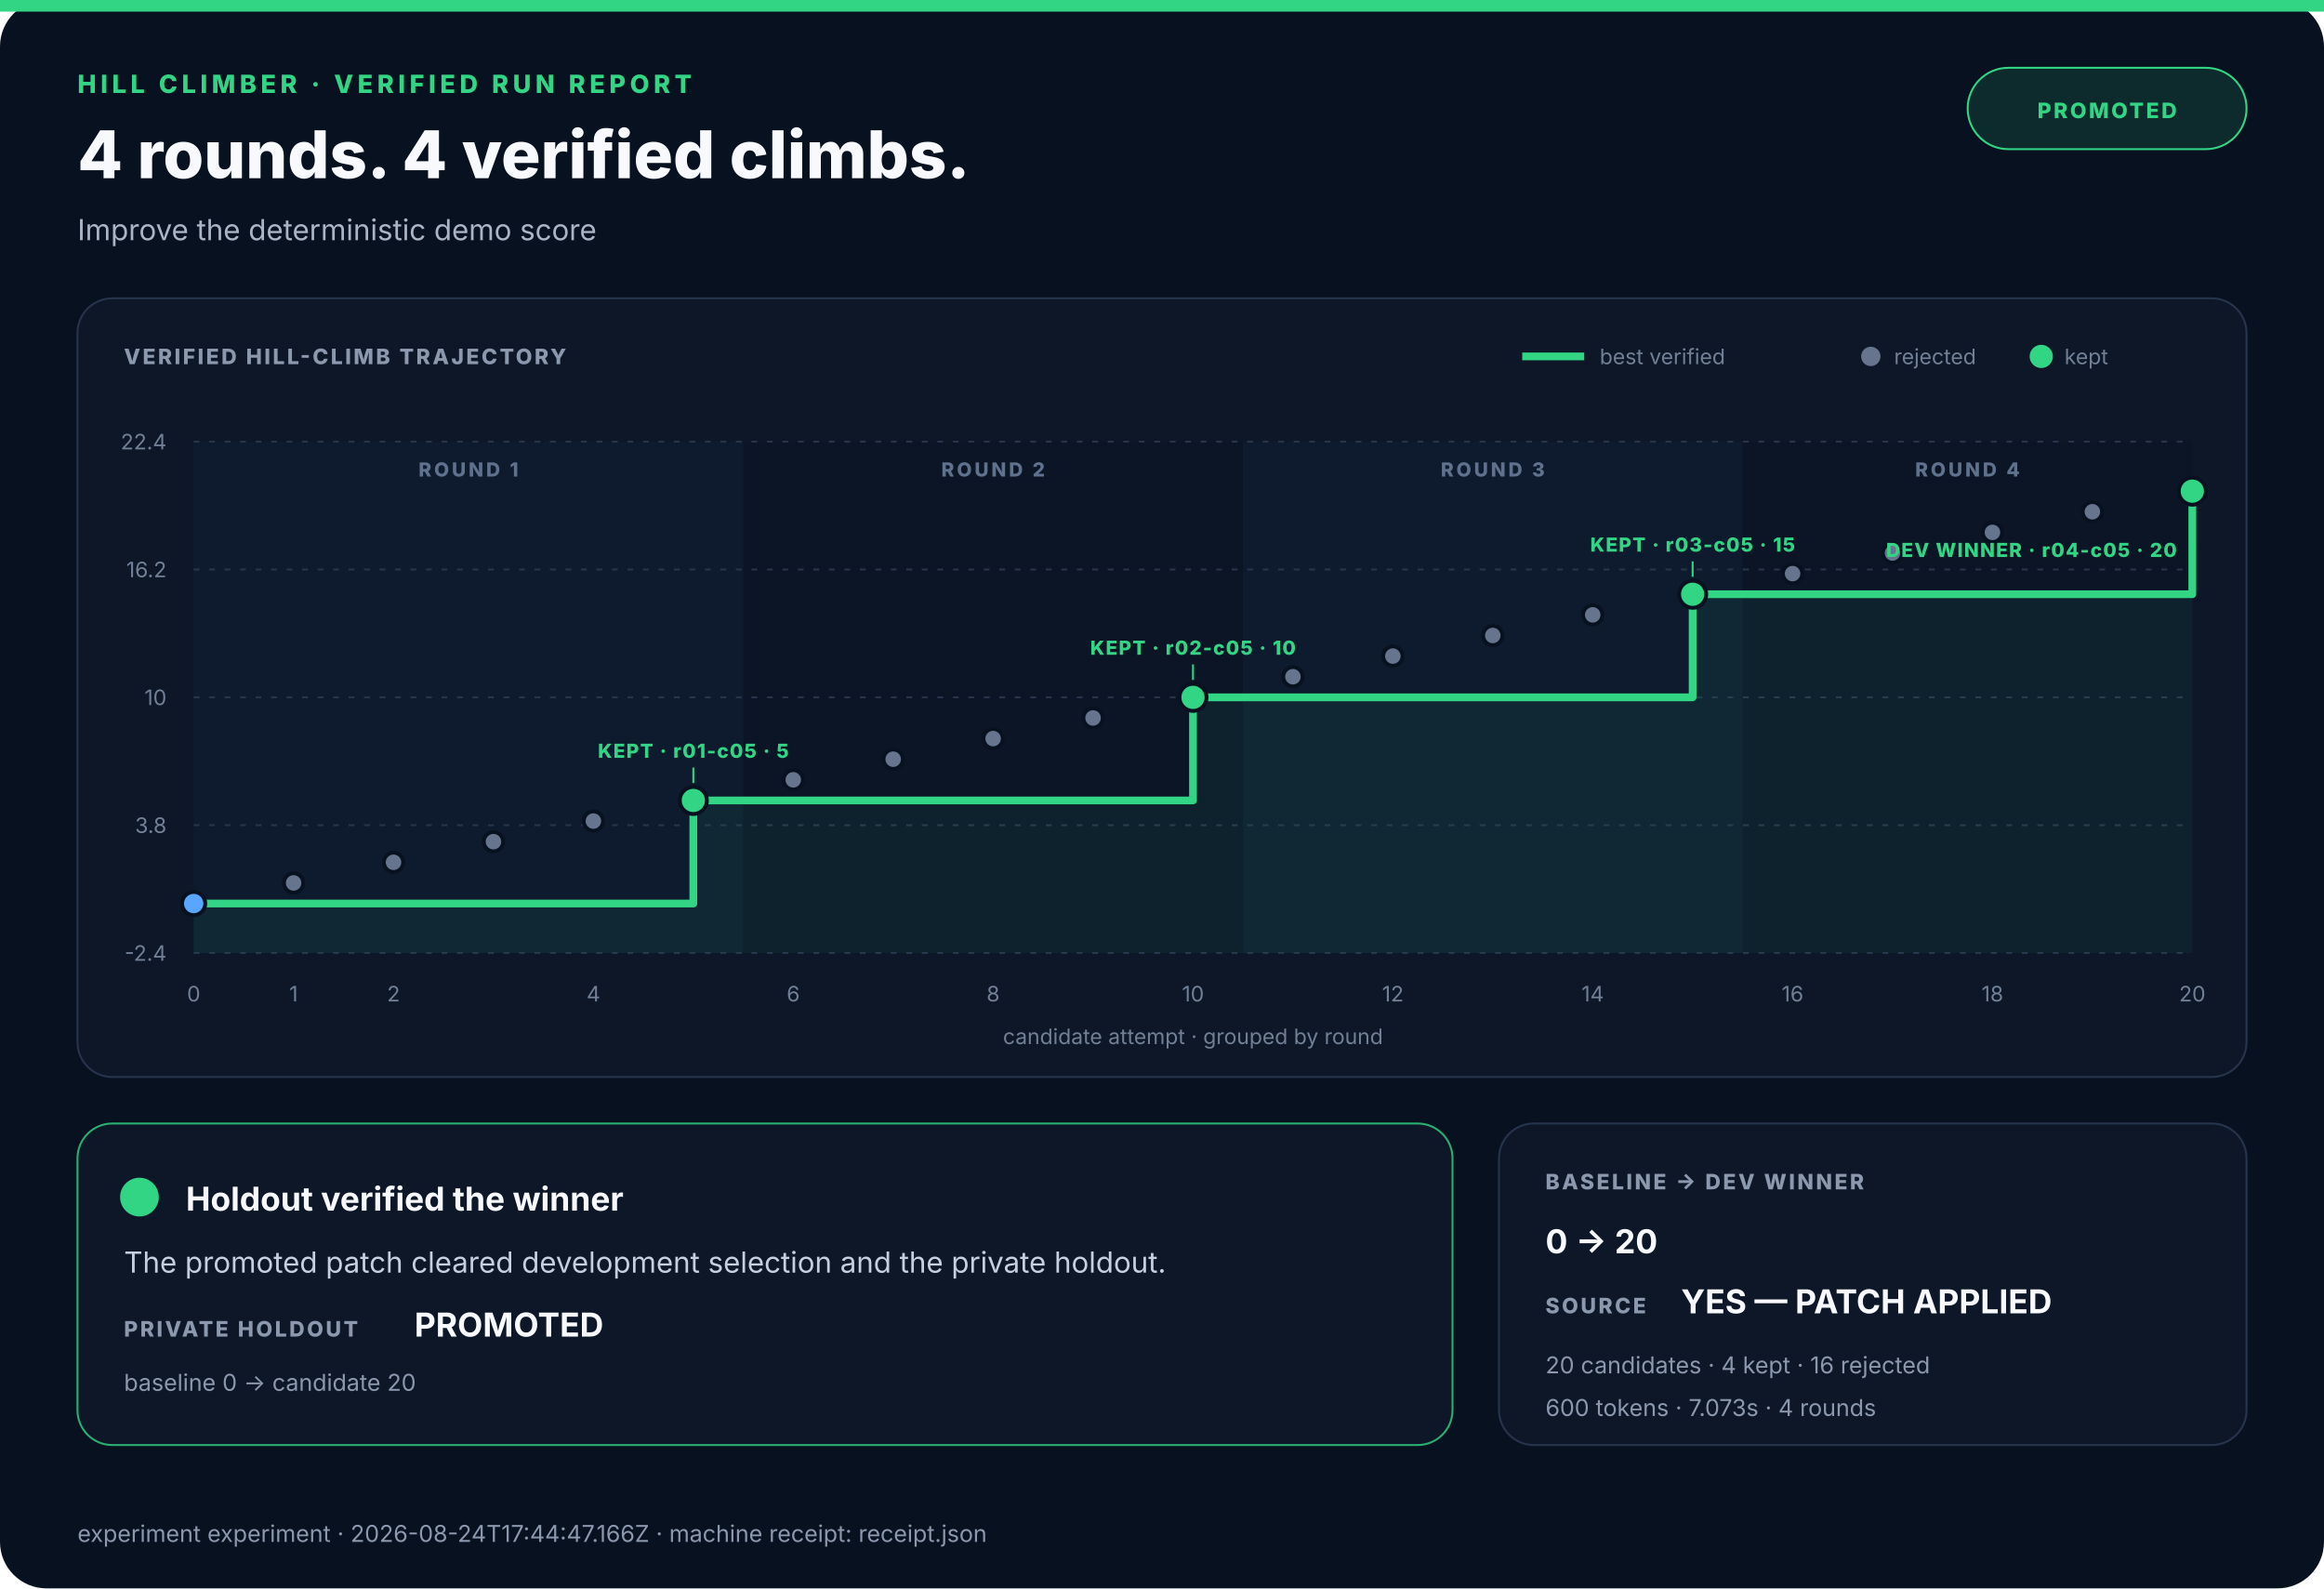
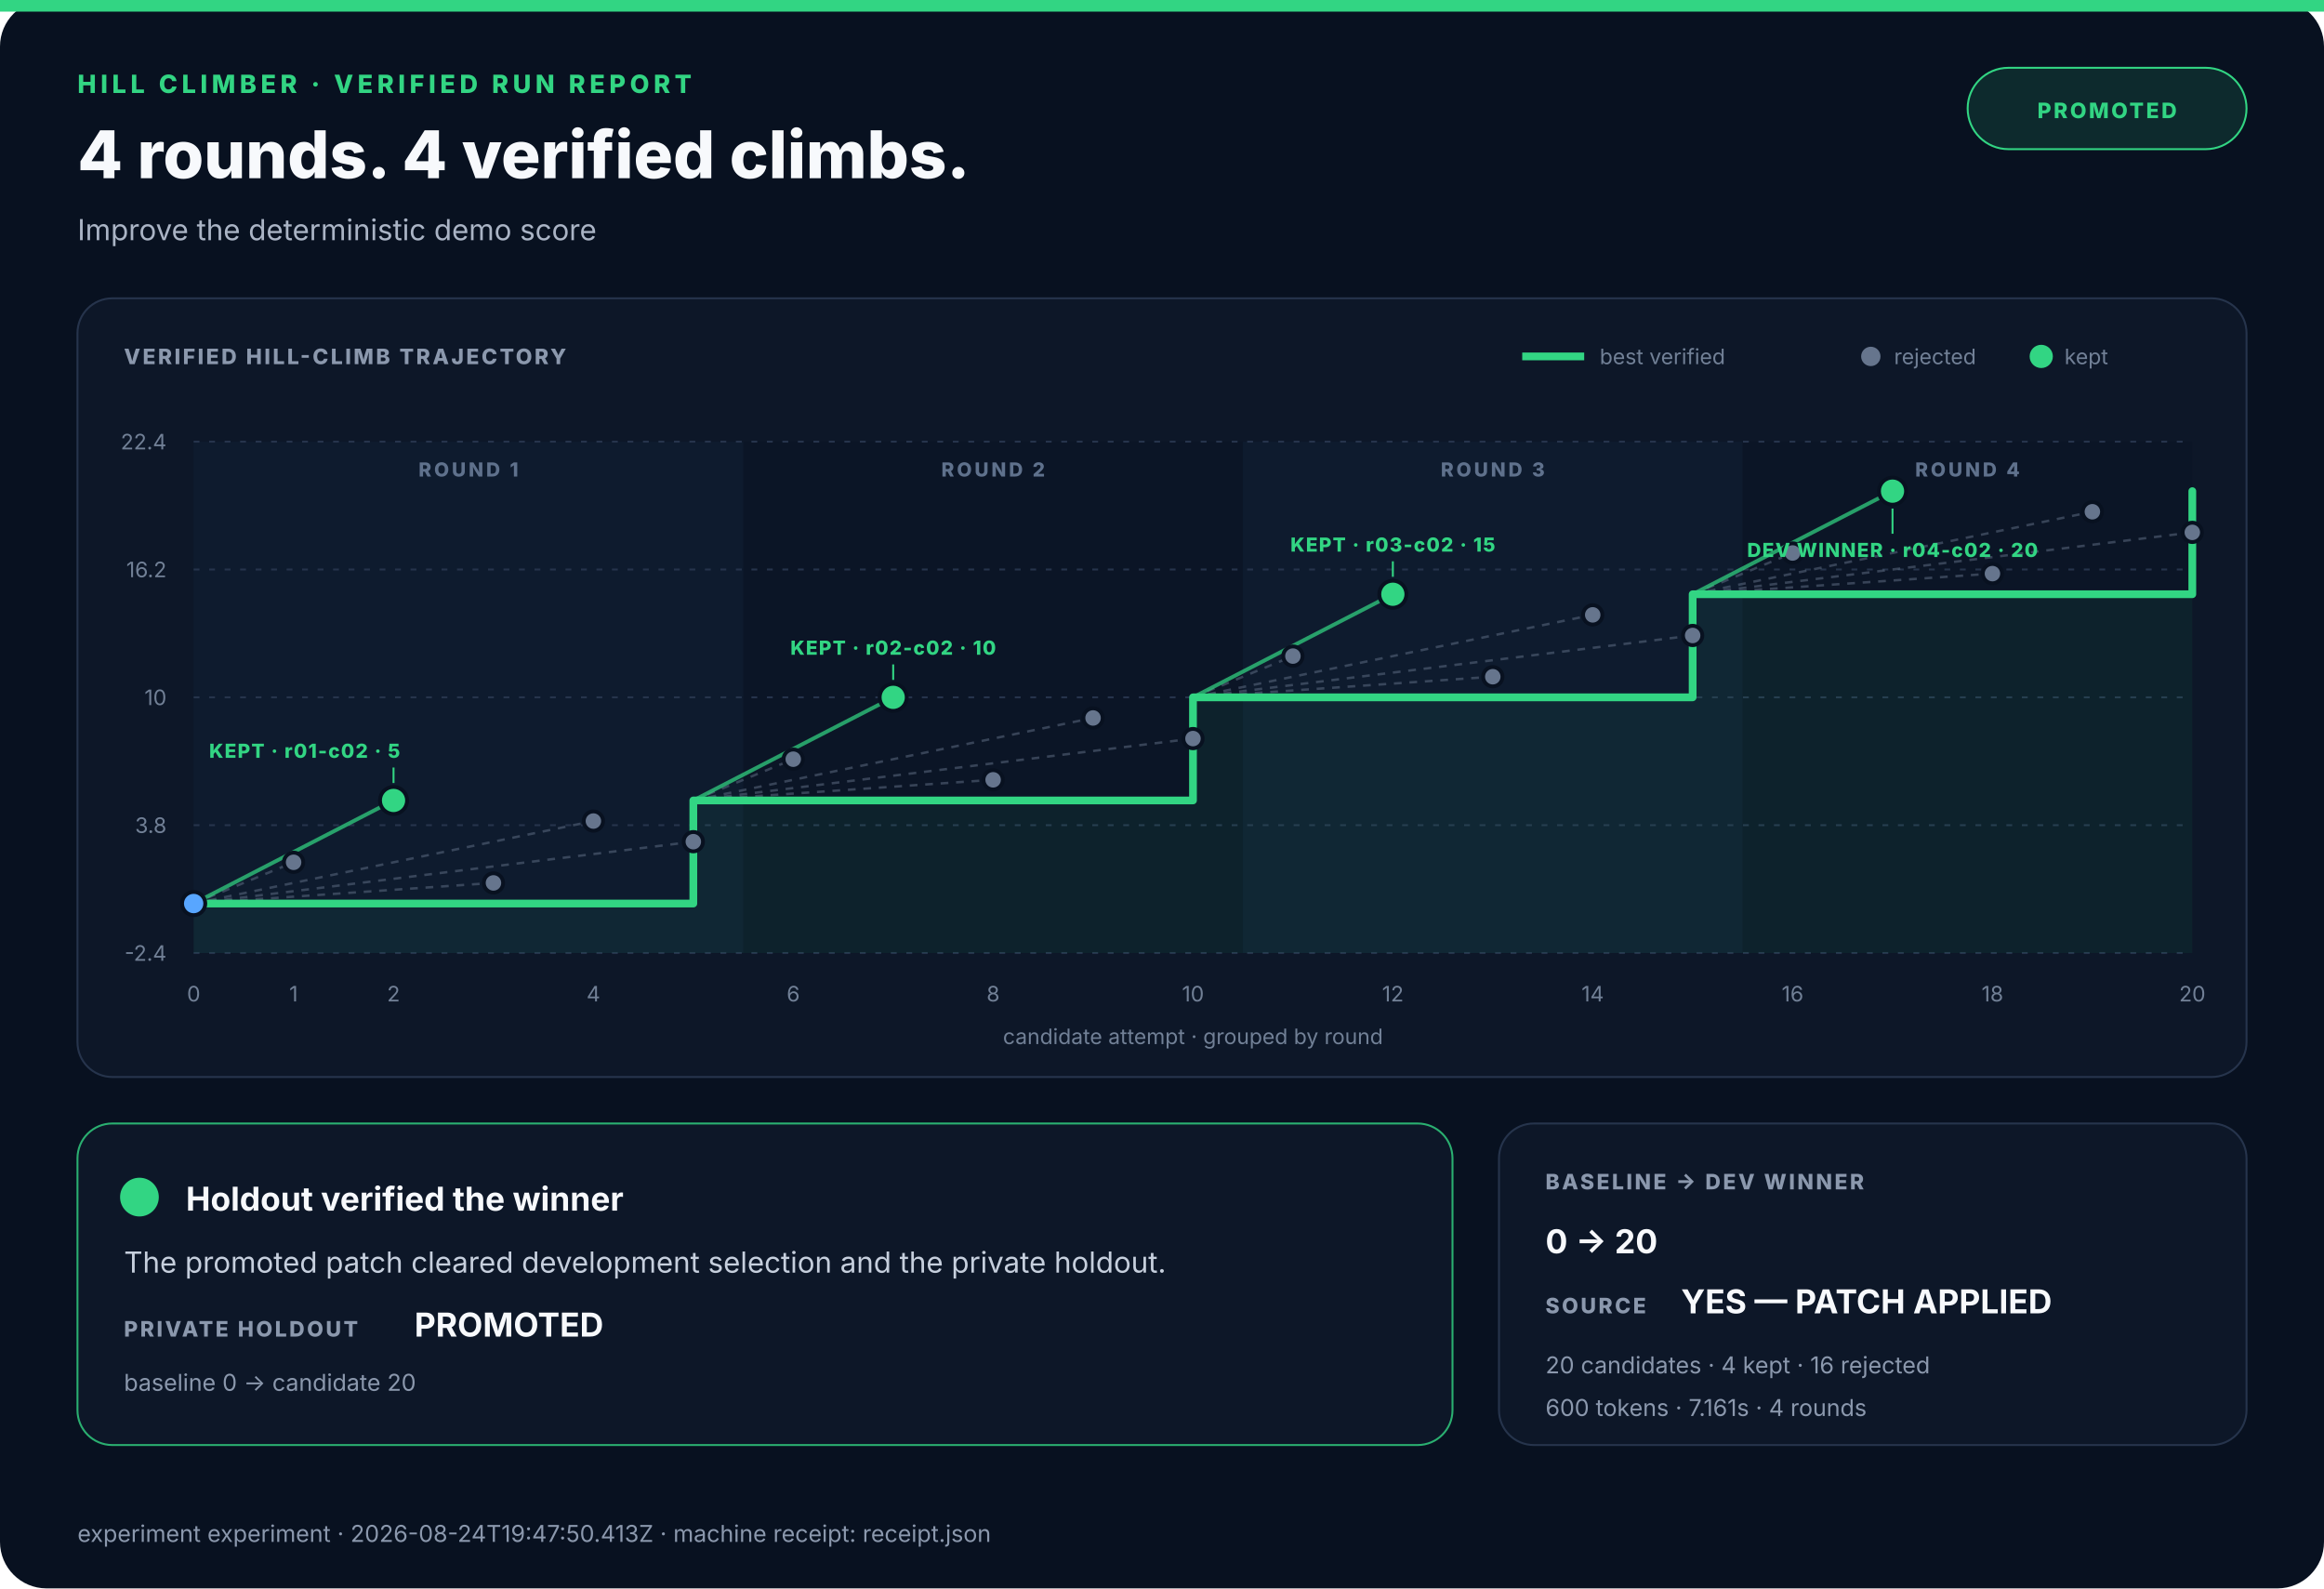
<svg xmlns="http://www.w3.org/2000/svg" width="1200" height="820" viewBox="0 0 1200 820" role="img" aria-labelledby="title desc">
  <style>
    text { font-family: Inter, ui-sans-serif, -apple-system, BlinkMacSystemFont, "Segoe UI", sans-serif; }
    .eyebrow { fill: #32d583; font-size: 13px; font-weight: 800; letter-spacing: 2.2px; }
    .title { fill: #f7f9fc; font-size: 34px; font-weight: 760; }
    .task { fill: #aab4c5; font-size: 15px; }
    .label { font-size: 11px; font-weight: 800; letter-spacing: 1.2px; }
    .muted { fill: #8b98ad; font-size: 12px; }
    .score { fill: #f7f9fc; font-size: 32px; font-weight: 760; }
    .body { fill: #c6cfdd; font-size: 15px; }
    .metric { fill: #f7f9fc; font-size: 17px; font-weight: 700; }
    .axis { fill: #718096; font-size: 11px; }
    .round { fill: #5f718c; font-size: 10px; font-weight: 800; letter-spacing: 1.4px; }
    .grid { stroke: #26344c; stroke-width: 1; stroke-dasharray: 3 5; }
+     .route { fill: none; }
+     .route-rejected { stroke: #66758d; stroke-width: 1.25; stroke-dasharray: 4 4; stroke-opacity: .48; }
+     .route-kept { stroke: #32d583; stroke-width: 2; stroke-opacity: .72; }
    .selected { fill: #32d583; font-size: 10px; font-weight: 800; letter-spacing: .6px; }
  </style>
  <rect width="1200" height="820" rx="24" fill="#081120" />
  <path d="M0 0h1200v6H0z" fill="#32d583" />
  <text x="40" y="48" class="eyebrow">HILL CLIMBER · VERIFIED RUN REPORT</text>
  <text x="40" y="92" class="title">4 rounds. 4 verified climbs.</text>
  <rect x="1016" y="35" width="144" height="42" rx="21" fill="#32d583" fill-opacity=".13" stroke="#32d583" />
  <text x="1088" y="61" class="label" fill="#32d583" text-anchor="middle">PROMOTED</text>
  <text x="40" y="124" class="task">Improve the deterministic demo score</text>
  <rect x="40" y="154" width="1120" height="402" rx="18" fill="#0d1728" stroke="#26344c" />
  <text x="64" y="188" class="label" fill="#8b98ad">VERIFIED HILL-CLIMB TRAJECTORY</text>
  <line x1="786" y1="184" x2="818" y2="184" stroke="#32d583" stroke-width="4" />
  <text x="826" y="188" class="axis">best verified</text>
  <circle cx="966" cy="184" r="5" fill="#66758d" />
  <text x="978" y="188" class="axis">rejected</text>
  <circle cx="1054" cy="184" r="6" fill="#32d583" />
  <text x="1066" y="188" class="axis">kept</text>
  <rect x="100" y="228" width="283.8" height="264" fill="#111f34" fill-opacity=".52" />
  <text x="241.9" y="246" class="round" text-anchor="middle">ROUND 1</text>
  <rect x="383.8" y="228" width="258" height="264" fill="#0b1526" fill-opacity=".52" />
  <text x="512.8" y="246" class="round" text-anchor="middle">ROUND 2</text>
  <rect x="641.8" y="228" width="258" height="264" fill="#111f34" fill-opacity=".52" />
  <text x="770.8" y="246" class="round" text-anchor="middle">ROUND 3</text>
  <rect x="899.8" y="228" width="232.2" height="264" fill="#0b1526" fill-opacity=".52" />
  <text x="1015.9" y="246" class="round" text-anchor="middle">ROUND 4</text>
  <line x1="100" y1="492" x2="1132" y2="492" class="grid" />
  <text x="86" y="496" class="axis" text-anchor="end">-2.4</text>
  <line x1="100" y1="426" x2="1132" y2="426" class="grid" />
  <text x="86" y="430" class="axis" text-anchor="end">3.8</text>
  <line x1="100" y1="360" x2="1132" y2="360" class="grid" />
  <text x="86" y="364" class="axis" text-anchor="end">10</text>
  <line x1="100" y1="294" x2="1132" y2="294" class="grid" />
  <text x="86" y="298" class="axis" text-anchor="end">16.2</text>
  <line x1="100" y1="228" x2="1132" y2="228" class="grid" />
  <text x="86" y="232" class="axis" text-anchor="end">22.4</text>
  <path d="M 100 466.452 H 151.6 H 203.2 H 254.8 H 306.4 H 358 V 413.226 H 409.6 H 461.2 H 512.8 H 564.4 H 616 V 360 H 667.6 H 719.2 H 770.8 H 822.4 H 874 V 306.774 H 925.6 H 977.2 H 1028.8 H 1080.4 H 1132 V 253.548 L 1132 492 L 100 492 Z" fill="#32d583" fill-opacity=".07" />
+   <line data-candidate="r01-c01" class="route route-rejected" x1="100" y1="466.452" x2="151.6" y2="445.161" />
+   <line data-candidate="r01-c02" class="route route-kept" x1="100" y1="466.452" x2="203.2" y2="413.226" />
+   <line data-candidate="r01-c03" class="route route-rejected" x1="100" y1="466.452" x2="254.8" y2="455.806" />
+   <line data-candidate="r01-c04" class="route route-rejected" x1="100" y1="466.452" x2="306.4" y2="423.871" />
+   <line data-candidate="r01-c05" class="route route-rejected" x1="100" y1="466.452" x2="358" y2="434.516" />
+   <line data-candidate="r02-c01" class="route route-rejected" x1="358" y1="413.226" x2="409.6" y2="391.935" />
+   <line data-candidate="r02-c02" class="route route-kept" x1="358" y1="413.226" x2="461.2" y2="360" />
+   <line data-candidate="r02-c03" class="route route-rejected" x1="358" y1="413.226" x2="512.8" y2="402.581" />
+   <line data-candidate="r02-c04" class="route route-rejected" x1="358" y1="413.226" x2="564.4" y2="370.645" />
+   <line data-candidate="r02-c05" class="route route-rejected" x1="358" y1="413.226" x2="616" y2="381.29" />
+   <line data-candidate="r03-c01" class="route route-rejected" x1="616" y1="360" x2="667.6" y2="338.71" />
+   <line data-candidate="r03-c02" class="route route-kept" x1="616" y1="360" x2="719.2" y2="306.774" />
+   <line data-candidate="r03-c03" class="route route-rejected" x1="616" y1="360" x2="770.8" y2="349.355" />
+   <line data-candidate="r03-c04" class="route route-rejected" x1="616" y1="360" x2="822.4" y2="317.419" />
+   <line data-candidate="r03-c05" class="route route-rejected" x1="616" y1="360" x2="874" y2="328.065" />
+   <line data-candidate="r04-c01" class="route route-rejected" x1="874" y1="306.774" x2="925.6" y2="285.484" />
+   <line data-candidate="r04-c02" class="route route-kept" x1="874" y1="306.774" x2="977.2" y2="253.548" />
+   <line data-candidate="r04-c03" class="route route-rejected" x1="874" y1="306.774" x2="1028.8" y2="296.129" />
+   <line data-candidate="r04-c04" class="route route-rejected" x1="874" y1="306.774" x2="1080.4" y2="264.194" />
+   <line data-candidate="r04-c05" class="route route-rejected" x1="874" y1="306.774" x2="1132" y2="274.839" />
  <path d="M 100 466.452 H 151.6 H 203.2 H 254.8 H 306.4 H 358 V 413.226 H 409.6 H 461.2 H 512.8 H 564.4 H 616 V 360 H 667.6 H 719.2 H 770.8 H 822.4 H 874 V 306.774 H 925.6 H 977.2 H 1028.8 H 1080.4 H 1132 V 253.548" fill="none" stroke="#32d583" stroke-width="4" stroke-linecap="round" stroke-linejoin="round" />
  <circle cx="100" cy="466.452" r="6" fill="#58a6ff" stroke="#081120" stroke-width="2" />
-   <circle cx="151.6" cy="455.806" r="5" fill="#66758d" stroke="#081120" stroke-width="2" />
-   <circle cx="203.2" cy="445.161" r="5" fill="#66758d" stroke="#081120" stroke-width="2" />
-   <circle cx="254.8" cy="434.516" r="5" fill="#66758d" stroke="#081120" stroke-width="2" />
+   <circle cx="151.6" cy="445.161" r="5" fill="#66758d" stroke="#081120" stroke-width="2" />
+   <circle cx="203.2" cy="413.226" r="7" fill="#32d583" stroke="#081120" stroke-width="2" />
+   <path d="M 203.2 404.226V 396.226" stroke="#32d583" stroke-width="1" />
+   <text x="108" y="391.226" class="selected" text-anchor="start">KEPT · r01-c02 · 5</text>
+   <circle cx="254.8" cy="455.806" r="5" fill="#66758d" stroke="#081120" stroke-width="2" />
  <circle cx="306.4" cy="423.871" r="5" fill="#66758d" stroke="#081120" stroke-width="2" />
-   <circle cx="358" cy="413.226" r="7" fill="#32d583" stroke="#081120" stroke-width="2" />
-   <path d="M 358 404.226V 396.226" stroke="#32d583" stroke-width="1" />
-   <text x="358" y="391.226" class="selected" text-anchor="middle">KEPT · r01-c05 · 5</text>
-   <circle cx="409.6" cy="402.581" r="5" fill="#66758d" stroke="#081120" stroke-width="2" />
-   <circle cx="461.2" cy="391.935" r="5" fill="#66758d" stroke="#081120" stroke-width="2" />
-   <circle cx="512.8" cy="381.29" r="5" fill="#66758d" stroke="#081120" stroke-width="2" />
+   <circle cx="358" cy="434.516" r="5" fill="#66758d" stroke="#081120" stroke-width="2" />
+   <circle cx="409.6" cy="391.935" r="5" fill="#66758d" stroke="#081120" stroke-width="2" />
+   <circle cx="461.2" cy="360" r="7" fill="#32d583" stroke="#081120" stroke-width="2" />
+   <path d="M 461.2 351V 343" stroke="#32d583" stroke-width="1" />
+   <text x="461.2" y="338" class="selected" text-anchor="middle">KEPT · r02-c02 · 10</text>
+   <circle cx="512.8" cy="402.581" r="5" fill="#66758d" stroke="#081120" stroke-width="2" />
  <circle cx="564.4" cy="370.645" r="5" fill="#66758d" stroke="#081120" stroke-width="2" />
-   <circle cx="616" cy="360" r="7" fill="#32d583" stroke="#081120" stroke-width="2" />
-   <path d="M 616 351V 343" stroke="#32d583" stroke-width="1" />
-   <text x="616" y="338" class="selected" text-anchor="middle">KEPT · r02-c05 · 10</text>
-   <circle cx="667.6" cy="349.355" r="5" fill="#66758d" stroke="#081120" stroke-width="2" />
-   <circle cx="719.2" cy="338.71" r="5" fill="#66758d" stroke="#081120" stroke-width="2" />
-   <circle cx="770.8" cy="328.065" r="5" fill="#66758d" stroke="#081120" stroke-width="2" />
+   <circle cx="616" cy="381.29" r="5" fill="#66758d" stroke="#081120" stroke-width="2" />
+   <circle cx="667.6" cy="338.71" r="5" fill="#66758d" stroke="#081120" stroke-width="2" />
+   <circle cx="719.2" cy="306.774" r="7" fill="#32d583" stroke="#081120" stroke-width="2" />
+   <path d="M 719.2 297.774V 289.774" stroke="#32d583" stroke-width="1" />
+   <text x="719.2" y="284.774" class="selected" text-anchor="middle">KEPT · r03-c02 · 15</text>
+   <circle cx="770.8" cy="349.355" r="5" fill="#66758d" stroke="#081120" stroke-width="2" />
  <circle cx="822.4" cy="317.419" r="5" fill="#66758d" stroke="#081120" stroke-width="2" />
-   <circle cx="874" cy="306.774" r="7" fill="#32d583" stroke="#081120" stroke-width="2" />
-   <path d="M 874 297.774V 289.774" stroke="#32d583" stroke-width="1" />
-   <text x="874" y="284.774" class="selected" text-anchor="middle">KEPT · r03-c05 · 15</text>
-   <circle cx="925.6" cy="296.129" r="5" fill="#66758d" stroke="#081120" stroke-width="2" />
-   <circle cx="977.2" cy="285.484" r="5" fill="#66758d" stroke="#081120" stroke-width="2" />
-   <circle cx="1028.8" cy="274.839" r="5" fill="#66758d" stroke="#081120" stroke-width="2" />
+   <circle cx="874" cy="328.065" r="5" fill="#66758d" stroke="#081120" stroke-width="2" />
+   <circle cx="925.6" cy="285.484" r="5" fill="#66758d" stroke="#081120" stroke-width="2" />
+   <circle cx="977.2" cy="253.548" r="7" fill="#32d583" stroke="#081120" stroke-width="2" />
+   <path d="M 977.2 262.548V 275.548" stroke="#32d583" stroke-width="1" />
+   <text x="977.2" y="287.548" class="selected" text-anchor="middle">DEV WINNER · r04-c02 · 20</text>
+   <circle cx="1028.8" cy="296.129" r="5" fill="#66758d" stroke="#081120" stroke-width="2" />
  <circle cx="1080.4" cy="264.194" r="5" fill="#66758d" stroke="#081120" stroke-width="2" />
-   <circle cx="1132" cy="253.548" r="7" fill="#32d583" stroke="#081120" stroke-width="2" />
-   <path d="M 1132 262.548V 275.548" stroke="#32d583" stroke-width="1" />
-   <text x="1124" y="287.548" class="selected" text-anchor="end">DEV WINNER · r04-c05 · 20</text>
+   <circle cx="1132" cy="274.839" r="5" fill="#66758d" stroke="#081120" stroke-width="2" />
  <text x="151.6" y="517" class="axis" text-anchor="middle">1</text>
  <text x="203.2" y="517" class="axis" text-anchor="middle">2</text>
  <text x="306.4" y="517" class="axis" text-anchor="middle">4</text>
  <text x="409.6" y="517" class="axis" text-anchor="middle">6</text>
  <text x="512.8" y="517" class="axis" text-anchor="middle">8</text>
  <text x="616" y="517" class="axis" text-anchor="middle">10</text>
  <text x="719.2" y="517" class="axis" text-anchor="middle">12</text>
  <text x="822.4" y="517" class="axis" text-anchor="middle">14</text>
  <text x="925.6" y="517" class="axis" text-anchor="middle">16</text>
  <text x="1028.8" y="517" class="axis" text-anchor="middle">18</text>
  <text x="1132" y="517" class="axis" text-anchor="middle">20</text>
  <text x="100" y="517" class="axis" text-anchor="middle">0</text>
  <text x="616" y="539" class="axis" text-anchor="middle">candidate attempt · grouped by round</text>
  <rect x="40" y="580" width="710" height="166" rx="18" fill="#0d1728" stroke="#32d583" stroke-opacity=".8" />
  <circle cx="72" cy="618" r="10" fill="#32d583" />
  <text x="96" y="625" class="metric">Holdout verified the winner</text>
  <text x="64" y="657" class="body">The promoted patch cleared development selection and the private holdout.</text>
  <text x="64" y="690" class="label" fill="#8b98ad">PRIVATE HOLDOUT</text>
  <text x="214" y="690" class="metric" fill="#32d583">PROMOTED</text>
  <text x="64" y="718" class="muted">baseline 0 → candidate 20</text>
  <rect x="774" y="580" width="386" height="166" rx="18" fill="#0d1728" stroke="#26344c" />
  <text x="798" y="614" class="label" fill="#8b98ad">BASELINE → DEV WINNER</text>
  <text x="798" y="647" class="metric">0 → 20</text>
  <text x="798" y="678" class="label" fill="#8b98ad">SOURCE</text>
  <text x="868" y="678" class="metric">YES — PATCH APPLIED</text>
  <text x="798" y="709" class="muted">20 candidates · 4 kept · 16 rejected</text>
-   <text x="798" y="731" class="muted">600 tokens · 7.073s · 4 rounds</text>
-   <text x="40" y="796" class="muted">experiment experiment · 2026-08-24T17:44:47.166Z · machine receipt: receipt.json</text>
+   <text x="798" y="731" class="muted">600 tokens · 7.161s · 4 rounds</text>
+   <text x="40" y="796" class="muted">experiment experiment · 2026-08-24T19:47:50.413Z · machine receipt: receipt.json</text>
</svg>
